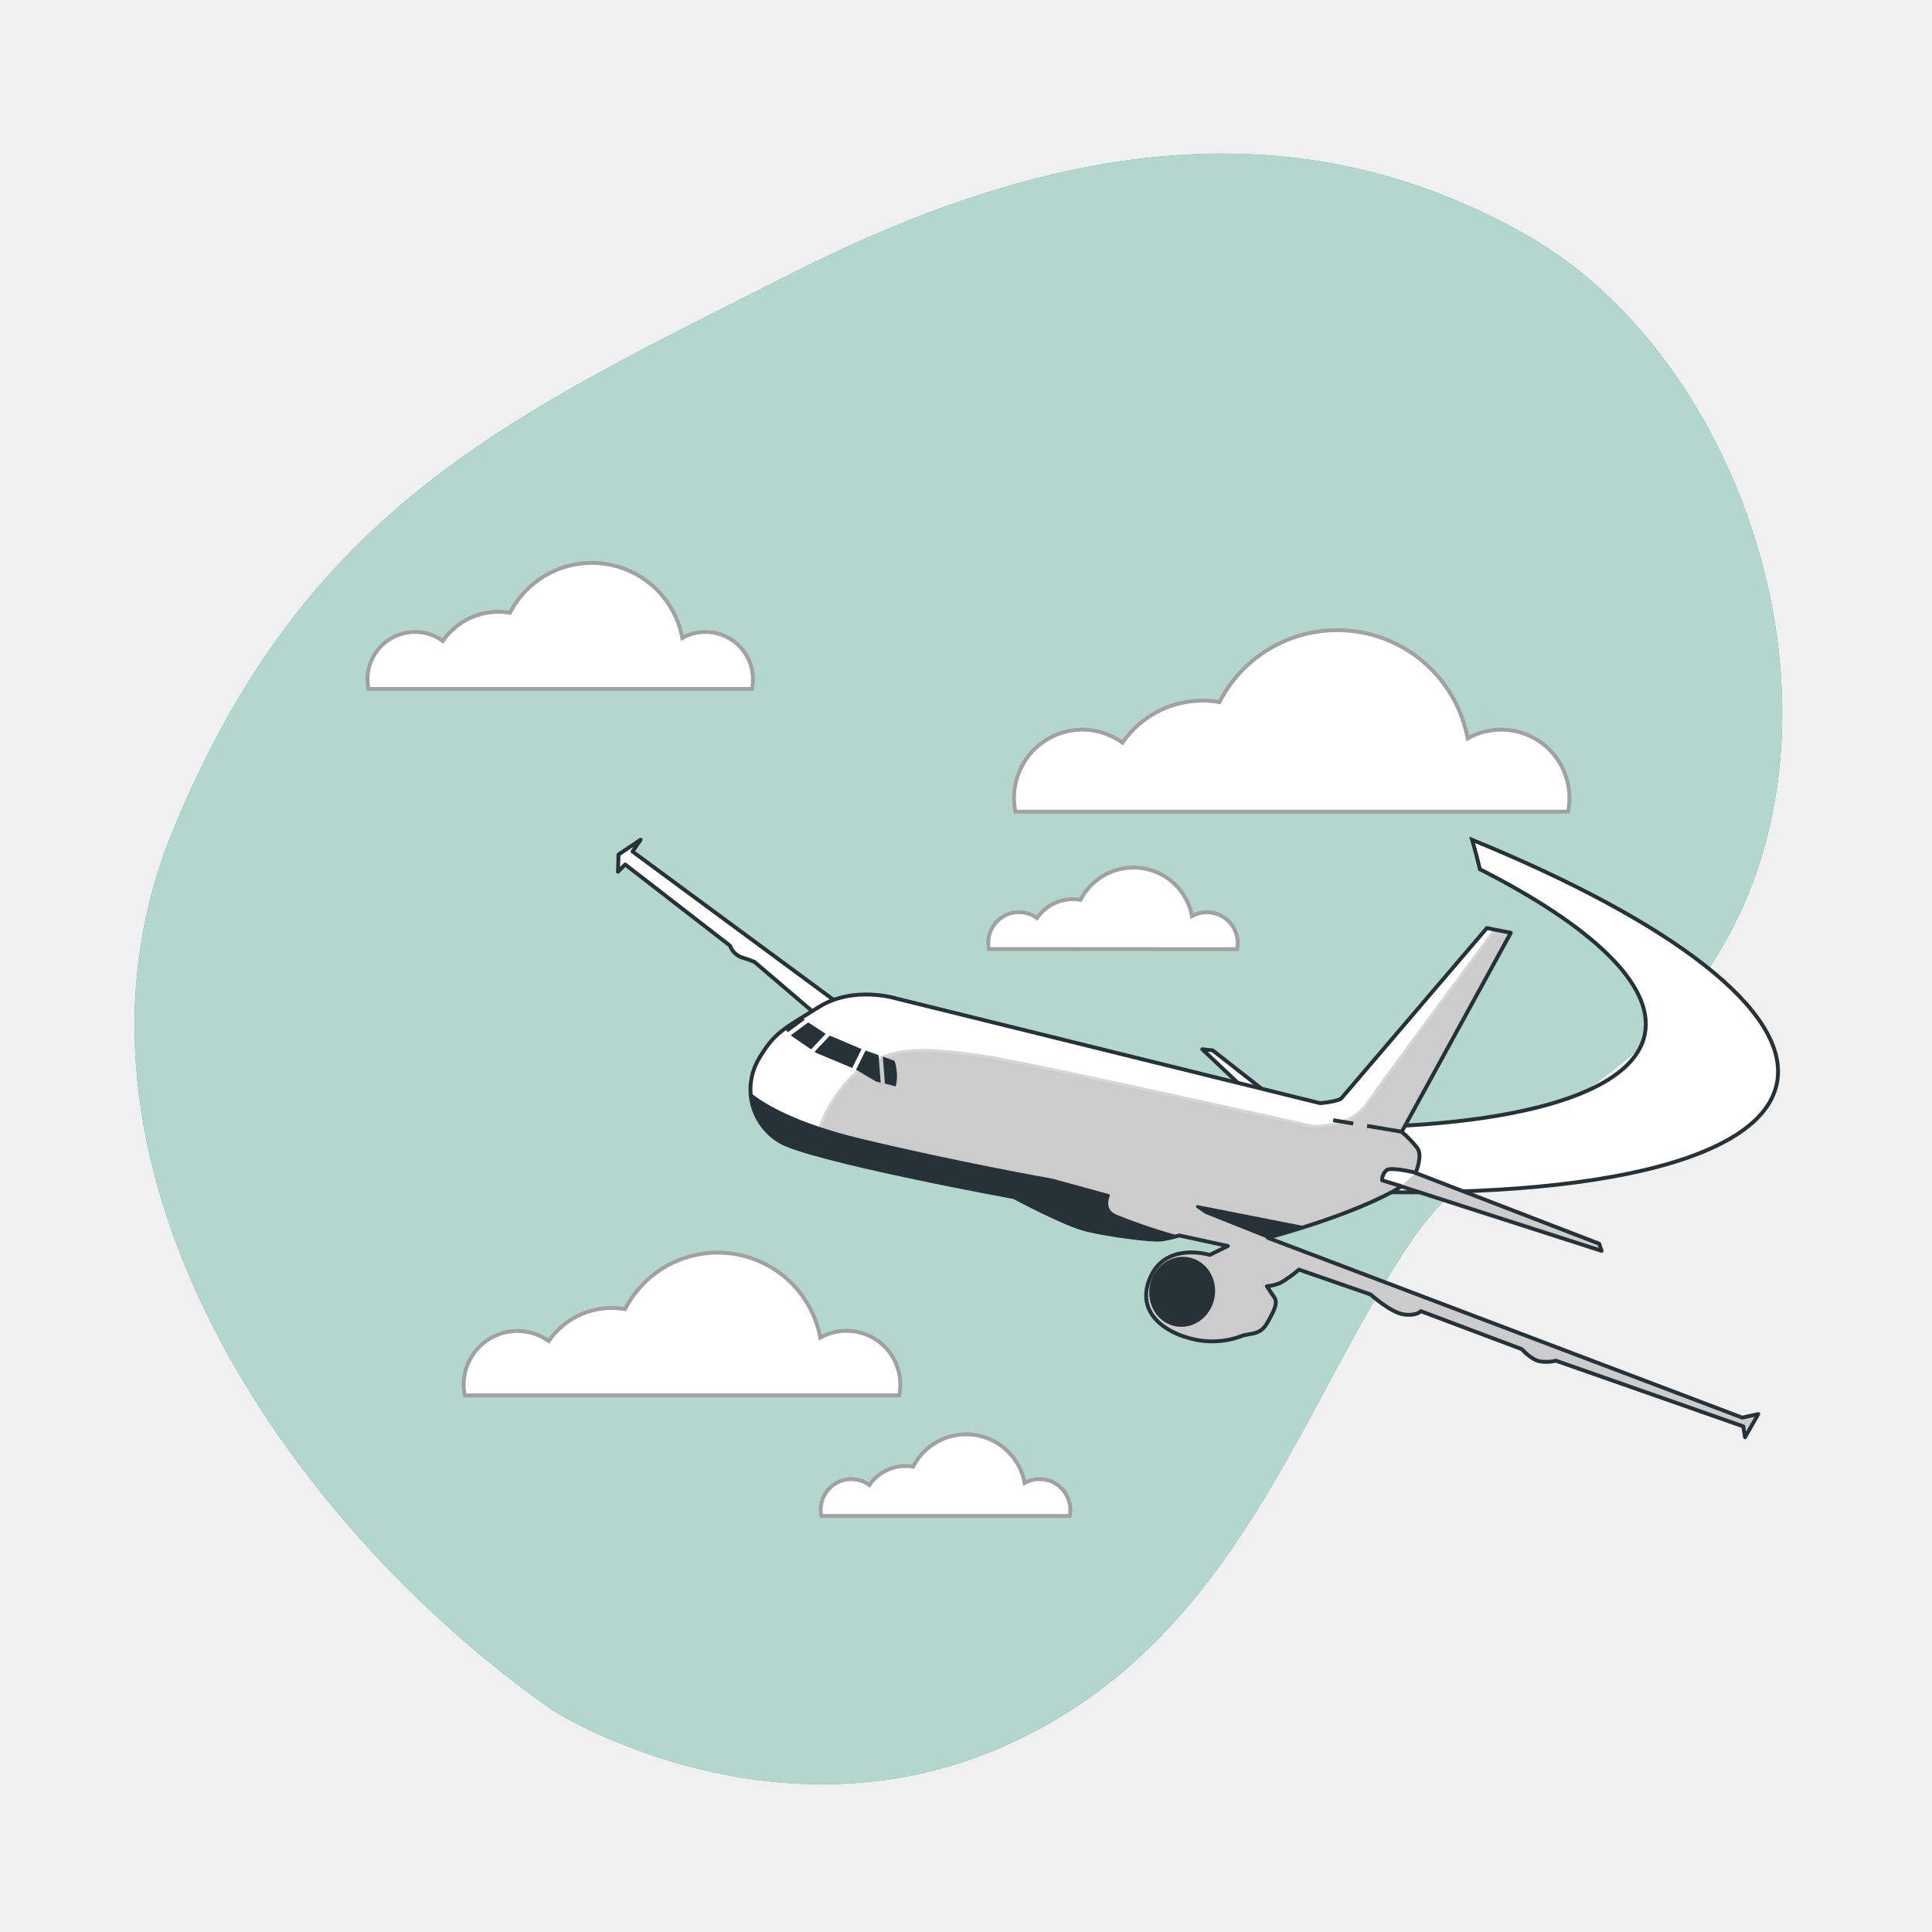
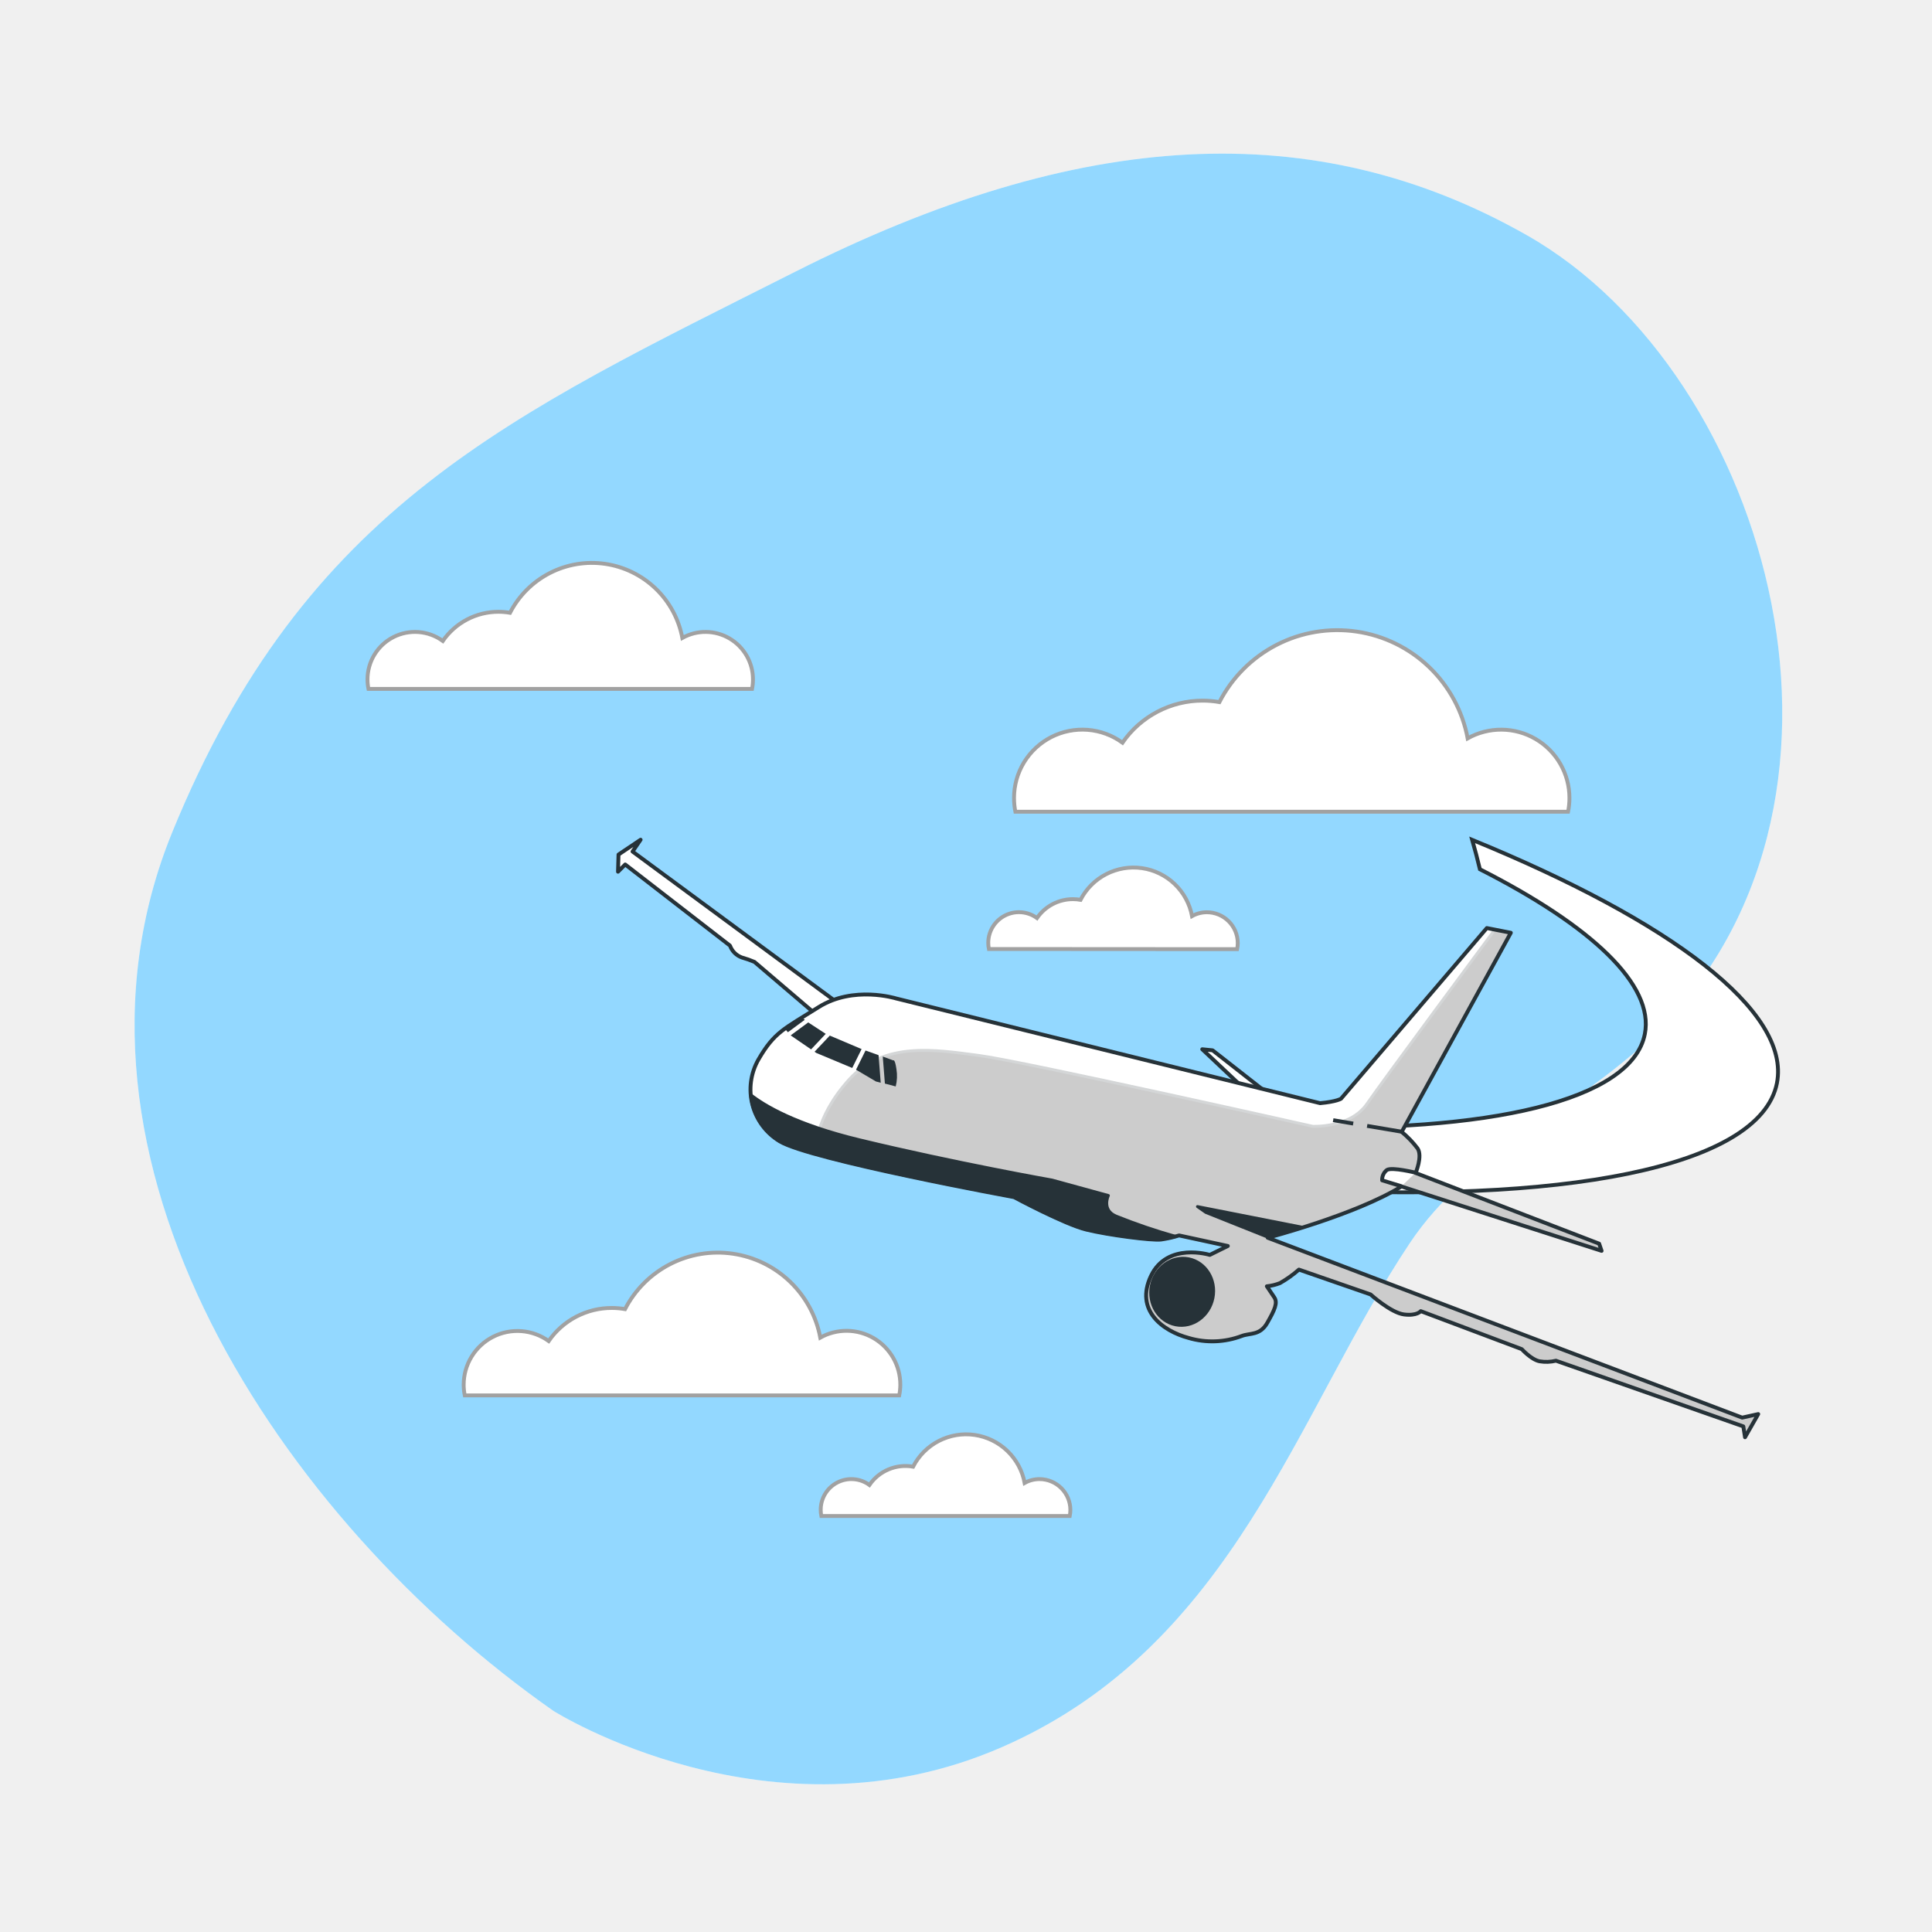
- <svg xmlns="http://www.w3.org/2000/svg" viewBox="0 0 500 500">
-   <defs>
-     <clipPath id="freepik--clip-path--inject-26">
-       <circle cx="238.55" cy="258.32" r="148.18" transform="translate(-112.79 244.34) rotate(-45)" style="fill:#878787;stroke:#263238;stroke-linecap:round;stroke-linejoin:round" />
-     </clipPath>
-     <clipPath id="freepik--clip-path-2--inject-26">
-       <path d="M341.64,285.5,231.87,258.39s-11-3.41-20,2.25-11.44,6.43-15.58,13.55a15.66,15.66,0,0,0,5.5,21.18c7.85,4.77,60.66,14.45,60.66,14.45s13,7,18.69,8.4,17,2.86,19.34,2.57a29.75,29.75,0,0,0,4.67-1.06l12.61,2.73-4.67,2.31s-11-3.41-15.21,5.43,2.9,14.22,9.73,16.06a21.57,21.57,0,0,0,13.75-.51c2.14-.82,4.72-.06,6.62-3.41s2.76-5.16,1.8-6.59l-1.92-2.86a13,13,0,0,0,3.39-.82,29.4,29.4,0,0,0,4.91-3.5L354.7,335s5.27,4.76,8.66,5.18,4.33-.86,4.33-.86l26.15,9.84s2.44,2.72,4.59,3.14a10.36,10.36,0,0,0,4.25-.15l48.49,17,.44,2.81,3.42-6-4.15.92-122.8-46.55s22.75-5.94,34.62-13.27l51.79,16.66-.63-1.86-47.5-18.3s1.85-4.34.51-6.35a25.61,25.61,0,0,0-4.11-4.28L391,241.4l-6.21-1.22-37.73,44.16S345.93,285.11,341.64,285.5Z" style="fill:#fff;stroke:#263238;stroke-linecap:round;stroke-linejoin:round" />
-     </clipPath>
-   </defs>
-   <g id="freepik--background-simple--inject-26">
-     <path d="M143.2,442.76s56.21,35.63,116.23,9.34,76.24-86.71,105.49-130.48c15.32-22.92,42.06-34,61.81-52.6C489.87,209.46,458.66,97,395.19,60.89c-54.95-31.22-115.94-27.66-189.45,9.46S79.06,130.86,44.56,215.41,73,393.64,143.2,442.76Z" style="fill:#047857" />
-     <path d="M143.2,442.76s56.21,35.63,116.23,9.34,76.24-86.71,105.49-130.48c15.32-22.92,42.06-34,61.81-52.6C489.87,209.46,458.66,97,395.19,60.89c-54.95-31.22-115.94-27.66-189.45,9.46S79.06,130.86,44.56,215.41,73,393.64,143.2,442.76Z" style="fill:#fff;opacity:0.7" />
-   </g>
-   <g id="freepik--Clouds--inject-26">
-     <path d="M405.81,210.08a17.31,17.31,0,0,0,.36-3.55,17.69,17.69,0,0,0-26.34-15.44,34.32,34.32,0,0,0-64.25-9.39,25.85,25.85,0,0,0-4.34-.38,25.14,25.14,0,0,0-20.74,10.89,17.67,17.67,0,0,0-28.07,14.32,18,18,0,0,0,.35,3.55Z" style="fill:#fff;stroke:#a1a1a1;stroke-miterlimit:10" />
-     <path d="M194.63,178.29a12.54,12.54,0,0,0,.24-2.47,12.29,12.29,0,0,0-18.28-10.72,23.83,23.83,0,0,0-44.6-6.51,17.67,17.67,0,0,0-3-.26,17.47,17.47,0,0,0-14.39,7.55,12.28,12.28,0,0,0-19.49,9.94,12.54,12.54,0,0,0,.25,2.47Z" style="fill:#fff;stroke:#a1a1a1;stroke-miterlimit:10" />
-     <path d="M232.72,361.12a14.19,14.19,0,0,0,.28-2.79,13.92,13.92,0,0,0-20.71-12.15,27,27,0,0,0-50.53-7.38,20.23,20.23,0,0,0-3.42-.3A19.81,19.81,0,0,0,142,347.06,13.9,13.9,0,0,0,120,358.33a13.47,13.47,0,0,0,.28,2.79Z" style="fill:#fff;stroke:#a1a1a1;stroke-miterlimit:10" />
-     <path d="M320.17,245.64a7.69,7.69,0,0,0,.16-1.6,8,8,0,0,0-7.95-7.95,7.85,7.85,0,0,0-3.88,1,15.42,15.42,0,0,0-28.86-4.22,11.49,11.49,0,0,0-1.95-.17,11.28,11.28,0,0,0-9.32,4.89A7.94,7.94,0,0,0,255.76,244a8.43,8.43,0,0,0,.16,1.6Z" style="fill:#fff;stroke:#a1a1a1;stroke-miterlimit:10" />
-     <path d="M276.85,392.34a8.43,8.43,0,0,0,.16-1.6,8,8,0,0,0-7.95-7.95,7.85,7.85,0,0,0-3.88,1,15.42,15.42,0,0,0-28.87-4.22A11.32,11.32,0,0,0,225,384.31a7.93,7.93,0,0,0-12.6,6.43,7.69,7.69,0,0,0,.16,1.6Z" style="fill:#fff;stroke:#a1a1a1;stroke-miterlimit:10" />
-   </g>
-   <g id="freepik--Airplane--inject-26">
-     <path d="M381,217.35q1.08,3.77,2,7.61c28.79,14.62,45.2,29.9,42.68,42.66-3.4,17.24-40.52,25.62-93.47,24v16c71.93,4.18,123.34-5.43,127.66-27.31C463.5,261.66,432.29,238.34,381,217.35Z" style="fill:#fff;stroke:#263238;stroke-miterlimit:10" />
-     <path d="M217.41,260,163.7,220.38l2.09-3.06-5.72,3.84-.13,4.44,1.86-1.87,27.12,21A5.11,5.11,0,0,0,192,247.8a27.15,27.15,0,0,1,3.25,1.14l17,14.51Z" style="fill:#fff;stroke:#263238;stroke-linecap:round;stroke-linejoin:round" />
-     <polygon points="328.22 283.1 313.82 271.82 311.14 271.55 324.11 283.78 328.22 283.1" style="fill:#fff;stroke:#263238;stroke-linecap:round;stroke-linejoin:round" />
-     <path d="M341.64,285.5,231.87,258.39s-11-3.41-20,2.25-11.44,6.43-15.58,13.55a15.66,15.66,0,0,0,5.5,21.18c7.85,4.77,60.66,14.45,60.66,14.45s13,7,18.69,8.4,17,2.86,19.34,2.57a29.75,29.75,0,0,0,4.67-1.06l12.61,2.73-4.67,2.31s-11-3.41-15.21,5.43,2.9,14.22,9.73,16.06a21.57,21.57,0,0,0,13.75-.51c2.14-.82,4.72-.06,6.62-3.41s2.76-5.16,1.8-6.59l-1.92-2.86a13,13,0,0,0,3.39-.82,29.4,29.4,0,0,0,4.91-3.5L354.7,335s5.27,4.76,8.66,5.18,4.33-.86,4.33-.86l26.15,9.84s2.44,2.72,4.59,3.14a10.36,10.36,0,0,0,4.25-.15l48.49,17,.44,2.81,3.42-6-4.15.92-122.8-46.55s22.75-5.94,34.62-13.27l51.79,16.66-.63-1.86-47.5-18.3s1.85-4.34.51-6.35a25.61,25.61,0,0,0-4.11-4.28L391,241.4l-6.21-1.22-37.73,44.16S345.93,285.11,341.64,285.5Z" style="fill:#fff" />
-     <g style="clip-path:url(#freepik--clip-path-2--inject-26)">
-       <path d="M336.12,328.57,354.7,335s5.27,4.76,8.66,5.18,4.33-.86,4.33-.86l26.15,9.84s2.44,2.72,4.59,3.14a10.36,10.36,0,0,0,4.25-.15l48.49,17,.44,2.81,3.42-6-4.15.92-122.8-46.55s22.75-5.94,34.62-13.27l51.79,16.66-.63-1.86-47.5-18.3s1.85-4.34.51-6.35a25.61,25.61,0,0,0-4.11-4.28L391,241.4l-4.13-.81c-2.24,3-29,39.11-33.12,45.11-4.34,6.27-14,5.79-14,5.79s-75.21-16.88-86.3-18.32-24.59-3.86-33.75,6.26-8.68,18.81-8.68,18.81l.86.7c17.76,4.88,50.49,10.88,50.49,10.88s13,7,18.69,8.4,17,2.86,19.34,2.57a29.75,29.75,0,0,0,4.67-1.06l12.61,2.73-4.67,2.31s-11-3.41-15.21,5.43,2.9,14.22,9.73,16.06a21.57,21.57,0,0,0,13.75-.51c2.14-.82,4.72-.06,6.62-3.41s2.76-5.16,1.8-6.59l-1.92-2.86a13,13,0,0,0,3.39-.82A29.4,29.4,0,0,0,336.12,328.57Z" style="stroke:#263238;stroke-linecap:round;stroke-linejoin:round;stroke-width:0.75px;opacity:0.2" />
-     </g>
-     <path d="M341.64,285.5,231.87,258.39s-11-3.41-20,2.25-11.44,6.43-15.58,13.55a15.66,15.66,0,0,0,5.5,21.18c7.85,4.77,60.66,14.45,60.66,14.45s13,7,18.69,8.4,17,2.86,19.34,2.57a29.75,29.75,0,0,0,4.67-1.06l12.61,2.73-4.67,2.31s-11-3.41-15.21,5.43,2.9,14.22,9.73,16.06a21.57,21.57,0,0,0,13.75-.51c2.14-.82,4.72-.06,6.62-3.41s2.76-5.16,1.8-6.59l-1.92-2.86a13,13,0,0,0,3.39-.82,29.4,29.4,0,0,0,4.91-3.5L354.7,335s5.27,4.76,8.66,5.18,4.33-.86,4.33-.86l26.15,9.84s2.44,2.72,4.59,3.14a10.36,10.36,0,0,0,4.25-.15l48.49,17,.44,2.81,3.42-6-4.15.92-122.8-46.55s22.75-5.94,34.62-13.27l51.79,16.66-.63-1.86-47.5-18.3s1.85-4.34.51-6.35a25.61,25.61,0,0,0-4.11-4.28L391,241.4l-6.21-1.22-37.73,44.16S345.93,285.11,341.64,285.5Z" style="fill:none;stroke:#263238;stroke-linecap:round;stroke-linejoin:round" />
-     <polygon points="222.98 271.5 214.75 268.01 210.81 272.19 211.25 272.5 220.56 276.39 222.98 271.5" style="fill:#263238" />
-     <path d="M208.28,263.92l-.76-.63c-1.78,1.1-3.22,2-4.46,2.91l.85.94Z" style="fill:#263238" />
-     <polygon points="213.7 267.56 209.17 264.6 204.64 267.94 204.74 268.04 209.91 271.58 213.7 267.56" style="fill:#263238" />
-     <polygon points="227.37 273.07 224 271.87 221.54 276.84 226.7 279.89 227.93 280.21 227.37 273.07" style="fill:#263238" />
-     <path d="M232,276.71c-.39-2.78-.84-2.28-.84-2.28l-2.7-1,.55,7,2.8.74A10.92,10.92,0,0,0,232,276.71Z" style="fill:#263238" />
-     <ellipse cx="305.94" cy="334.31" rx="8.58" ry="8" transform="translate(-81.26 569.77) rotate(-78.84)" style="fill:#263238;stroke:#263238;stroke-linecap:round;stroke-linejoin:round" />
-     <path d="M362.7,307l-5-1.53a3.19,3.19,0,0,1,1.24-2.69c1.33-.8,7.43.72,7.43.72" style="fill:#fff;stroke:#263238;stroke-linecap:round;stroke-linejoin:round" />
-     <path d="M304.33,320a150.13,150.13,0,0,1-15.48-5.27c-3.81-1.58-2-5.33-2-5.33l-14.57-4S247.38,301,222.51,295c-16.58-4-24.69-8.89-28.26-11.71a15.66,15.66,0,0,0,7.5,12.06c7.85,4.77,60.66,14.45,60.66,14.45s13,7,18.69,8.4,17,2.86,19.34,2.57A28.38,28.38,0,0,0,304.33,320Z" style="fill:#263238;stroke:#263238;stroke-linecap:round;stroke-linejoin:round;stroke-width:0.75px" />
-     <path d="M337.15,317.63l-27.25-5.37,2.17,1.52,16.19,6.46C329.06,320,332.52,319.09,337.15,317.63Z" style="fill:#263238;stroke:#263238;stroke-linecap:round;stroke-linejoin:round;stroke-width:0.75px" />
-     <line x1="350.21" y1="290.78" x2="345.02" y2="289.9" style="fill:#fff;stroke:#263238;stroke-miterlimit:10" />
-     <line x1="362.76" y1="292.89" x2="353.81" y2="291.38" style="fill:#fff;stroke:#263238;stroke-miterlimit:10" />
-   </g>
+ <svg xmlns="http://www.w3.org/2000/svg" width="500" height="500" viewBox="0 0 500 500" fill="none">
+   <path d="M143.2 442.76C143.2 442.76 199.41 478.39 259.43 452.1C319.45 425.81 335.67 365.39 364.92 321.62C380.24 298.7 406.98 287.62 426.73 269.02C489.87 209.46 458.66 97 395.19 60.89C340.24 29.67 279.25 33.23 205.74 70.35C132.23 107.47 79.06 130.86 44.56 215.41C10.06 299.96 73 393.64 143.2 442.76Z" fill="white" />
+   <path opacity="0.7" d="M143.2 442.76C143.2 442.76 199.41 478.39 259.43 452.1C319.45 425.81 335.67 365.39 364.92 321.62C380.24 298.7 406.98 287.62 426.73 269.02C489.87 209.46 458.66 97 395.19 60.89C340.24 29.67 279.25 33.23 205.74 70.35C132.23 107.47 79.06 130.86 44.56 215.41C10.06 299.96 73 393.64 143.2 442.76Z" fill="#65C8FF" />
+   <path d="M405.81 210.08C406.052 208.912 406.173 207.723 406.17 206.53C406.172 203.443 405.365 200.409 403.831 197.73C402.297 195.052 400.089 192.821 397.426 191.26C394.763 189.699 391.737 188.862 388.651 188.832C385.564 188.802 382.523 189.581 379.83 191.09C378.514 184.058 375.033 177.614 369.875 172.657C364.716 167.701 358.138 164.48 351.059 163.446C343.98 162.411 336.755 163.614 330.394 166.887C324.033 170.16 318.854 175.339 315.58 181.7C314.147 181.451 312.695 181.324 311.24 181.32C307.159 181.315 303.138 182.304 299.524 184.202C295.911 186.099 292.813 188.848 290.5 192.21C287.862 190.289 284.744 189.137 281.49 188.88C278.237 188.623 274.977 189.272 272.07 190.755C269.163 192.238 266.724 194.497 265.022 197.281C263.321 200.066 262.424 203.267 262.43 206.53C262.429 207.722 262.546 208.911 262.78 210.08H405.81Z" fill="white" stroke="#A1A1A1" stroke-miterlimit="10" />
+   <path d="M194.63 178.29C194.791 177.477 194.872 176.649 194.87 175.82C194.868 173.679 194.307 171.575 193.241 169.718C192.176 167.86 190.644 166.313 188.797 165.23C186.95 164.147 184.852 163.565 182.711 163.542C180.57 163.519 178.46 164.056 176.59 165.1C175.672 160.222 173.253 155.752 169.672 152.315C166.09 148.878 161.525 146.646 156.613 145.929C151.701 145.212 146.688 146.046 142.274 148.316C137.86 150.586 134.264 154.178 131.99 158.59C130.999 158.418 129.996 158.331 128.99 158.33C126.159 158.328 123.37 159.015 120.864 160.33C118.357 161.645 116.207 163.55 114.6 165.88C112.767 164.551 110.603 163.754 108.346 163.578C106.089 163.402 103.828 163.853 101.811 164.881C99.794 165.91 98.101 167.476 96.918 169.406C95.736 171.336 95.11 173.556 95.11 175.82C95.111 176.65 95.195 177.477 95.36 178.29H194.63Z" fill="white" stroke="#A1A1A1" stroke-miterlimit="10" />
+   <path d="M232.72 361.12C232.905 360.202 232.999 359.267 233 358.33C233 355.903 232.365 353.519 231.159 351.413C229.953 349.307 228.217 347.553 226.124 346.325C224.031 345.097 221.653 344.438 219.226 344.412C216.8 344.387 214.408 344.996 212.29 346.18C211.249 340.654 208.509 335.59 204.452 331.696C200.395 327.802 195.223 325.273 189.658 324.46C184.094 323.647 178.415 324.592 173.413 327.163C168.412 329.734 164.338 333.802 161.76 338.8C160.631 338.603 159.486 338.503 158.34 338.5C155.126 338.494 151.96 339.271 149.113 340.762C146.266 342.253 143.825 344.415 142 347.06C139.925 345.572 137.479 344.684 134.932 344.494C132.385 344.305 129.836 344.82 127.563 345.985C125.29 347.149 123.381 348.917 122.047 351.095C120.713 353.273 120.005 355.776 120 358.33C119.996 359.267 120.09 360.202 120.28 361.12H232.72Z" fill="white" stroke="#A1A1A1" stroke-miterlimit="10" />
+   <path d="M320.17 245.64C320.279 245.114 320.333 244.577 320.33 244.04C320.317 241.936 319.475 239.921 317.987 238.433C316.499 236.945 314.484 236.103 312.38 236.09C311.022 236.082 309.685 236.427 308.5 237.09C307.907 233.933 306.343 231.04 304.026 228.815C301.709 226.59 298.755 225.144 295.576 224.679C292.398 224.215 289.153 224.754 286.296 226.223C283.439 227.691 281.112 230.015 279.64 232.87C278.996 232.758 278.344 232.701 277.69 232.7C275.856 232.696 274.049 233.139 272.425 233.991C270.801 234.843 269.409 236.079 268.37 237.59C267.186 236.729 265.788 236.212 264.329 236.096C262.87 235.98 261.407 236.27 260.102 236.933C258.797 237.597 257.701 238.608 256.935 239.855C256.169 241.102 255.762 242.536 255.76 244C255.762 244.537 255.816 245.073 255.92 245.6L320.17 245.64Z" fill="white" stroke="#A1A1A1" stroke-miterlimit="10" />
+   <path d="M276.85 392.34C276.954 391.813 277.008 391.277 277.01 390.74C276.997 388.636 276.155 386.621 274.667 385.133C273.179 383.645 271.164 382.803 269.06 382.79C267.702 382.782 266.365 383.127 265.18 383.79C264.589 380.63 263.026 377.733 260.708 375.506C258.39 373.278 255.434 371.83 252.253 371.365C249.072 370.9 245.825 371.441 242.966 372.912C240.108 374.383 237.78 376.711 236.31 379.57C234.169 379.19 231.963 379.435 229.958 380.276C227.952 381.116 226.231 382.517 225 384.31C223.816 383.447 222.416 382.929 220.955 382.814C219.495 382.698 218.03 382.99 216.725 383.656C215.42 384.322 214.325 385.336 213.562 386.587C212.798 387.837 212.396 389.275 212.4 390.74C212.397 391.277 212.451 391.814 212.56 392.34H276.85Z" fill="white" stroke="#A1A1A1" stroke-miterlimit="10" />
+   <path d="M381 217.35C381.72 219.863 382.387 222.4 383 224.96C411.79 239.58 428.2 254.86 425.68 267.62C422.28 284.86 385.16 293.24 332.21 291.62V307.62C404.14 311.8 455.55 302.19 459.87 280.31C463.5 261.66 432.29 238.34 381 217.35Z" fill="white" stroke="#263238" stroke-miterlimit="10" />
+   <path d="M217.41 260L163.7 220.38L165.79 217.32L160.07 221.16L159.94 225.6L161.8 223.73L188.92 244.73C189.176 245.437 189.585 246.078 190.117 246.609C190.649 247.14 191.292 247.546 192 247.8C193.106 248.111 194.192 248.492 195.25 248.94L212.25 263.45L217.41 260Z" fill="white" stroke="#263238" stroke-linecap="round" stroke-linejoin="round" />
+   <path d="M328.22 283.1L313.82 271.82L311.14 271.55L324.11 283.78L328.22 283.1Z" fill="white" stroke="#263238" stroke-linecap="round" stroke-linejoin="round" />
+   <path d="M341.64 285.5L231.87 258.39C231.87 258.39 220.87 254.98 211.87 260.64C202.87 266.3 200.43 267.07 196.29 274.19C194.26 277.74 193.699 281.942 194.727 285.9C195.754 289.858 198.289 293.257 201.79 295.37C209.64 300.14 262.45 309.82 262.45 309.82C262.45 309.82 275.45 316.82 281.14 318.22C286.83 319.62 298.14 321.08 300.48 320.79C302.063 320.563 303.624 320.208 305.15 319.73L317.76 322.46L313.09 324.77C313.09 324.77 302.09 321.36 297.88 330.2C293.67 339.04 300.78 344.42 307.61 346.26C312.126 347.596 316.955 347.416 321.36 345.75C323.5 344.93 326.08 345.69 327.98 342.34C329.88 338.99 330.74 337.18 329.78 335.75L327.86 332.89C329.022 332.77 330.162 332.494 331.25 332.07C333.002 331.075 334.648 329.902 336.16 328.57L354.7 335C354.7 335 359.97 339.76 363.36 340.18C366.75 340.6 367.69 339.32 367.69 339.32L393.84 349.16C393.84 349.16 396.28 351.88 398.43 352.3C399.842 352.544 401.289 352.493 402.68 352.15L451.17 369.15L451.61 371.96L455.03 365.96L450.88 366.88L328.08 320.33C328.08 320.33 350.83 314.39 362.7 307.06L414.49 323.72L413.86 321.86L366.36 303.56C366.36 303.56 368.21 299.22 366.87 297.21C365.67 295.629 364.291 294.193 362.76 292.93L391 241.4L384.79 240.18L347.06 284.34C347.06 284.34 345.93 285.11 341.64 285.5Z" fill="white" />
+   <path opacity="0.2" d="M336.12 328.57L354.7 335C354.7 335 359.97 339.76 363.36 340.18C366.75 340.6 367.69 339.32 367.69 339.32L393.84 349.16C393.84 349.16 396.28 351.88 398.43 352.3C399.842 352.544 401.289 352.493 402.68 352.15L451.17 369.15L451.61 371.96L455.03 365.96L450.88 366.88L328.08 320.33C328.08 320.33 350.83 314.39 362.7 307.06L414.49 323.72L413.86 321.86L366.36 303.56C366.36 303.56 368.21 299.22 366.87 297.21C365.67 295.629 364.291 294.193 362.76 292.93L391 241.4L386.87 240.59C384.63 243.59 357.87 279.7 353.75 285.7C349.41 291.97 339.75 291.49 339.75 291.49C339.75 291.49 264.54 274.61 253.45 273.17C242.36 271.73 228.86 269.31 219.7 279.43C210.54 289.55 211.02 298.24 211.02 298.24L211.88 298.94C229.64 303.82 262.37 309.82 262.37 309.82C262.37 309.82 275.37 316.82 281.06 318.22C286.75 319.62 298.06 321.08 300.4 320.79C301.983 320.563 303.544 320.208 305.07 319.73L317.68 322.46L313.01 324.77C313.01 324.77 302.01 321.36 297.8 330.2C293.59 339.04 300.7 344.42 307.53 346.26C312.046 347.596 316.875 347.416 321.28 345.75C323.42 344.93 326 345.69 327.9 342.34C329.8 338.99 330.66 337.18 329.7 335.75L327.78 332.89C328.942 332.77 330.082 332.494 331.17 332.07C332.936 331.077 334.595 329.904 336.12 328.57V328.57Z" fill="black" stroke="#263238" stroke-width="0.75" stroke-linecap="round" stroke-linejoin="round" />
+   <path d="M341.64 285.5L231.87 258.39C231.87 258.39 220.87 254.98 211.87 260.64C202.87 266.3 200.43 267.07 196.29 274.19C194.26 277.74 193.699 281.942 194.727 285.9C195.754 289.858 198.289 293.257 201.79 295.37C209.64 300.14 262.45 309.82 262.45 309.82C262.45 309.82 275.45 316.82 281.14 318.22C286.83 319.62 298.14 321.08 300.48 320.79C302.063 320.563 303.624 320.208 305.15 319.73L317.76 322.46L313.09 324.77C313.09 324.77 302.09 321.36 297.88 330.2C293.67 339.04 300.78 344.42 307.61 346.26C312.126 347.596 316.955 347.416 321.36 345.75C323.5 344.93 326.08 345.69 327.98 342.34C329.88 338.99 330.74 337.18 329.78 335.75L327.86 332.89C329.022 332.77 330.162 332.494 331.25 332.07C333.002 331.075 334.648 329.902 336.16 328.57L354.7 335C354.7 335 359.97 339.76 363.36 340.18C366.75 340.6 367.69 339.32 367.69 339.32L393.84 349.16C393.84 349.16 396.28 351.88 398.43 352.3C399.842 352.544 401.289 352.493 402.68 352.15L451.17 369.15L451.61 371.96L455.03 365.96L450.88 366.88L328.08 320.33C328.08 320.33 350.83 314.39 362.7 307.06L414.49 323.72L413.86 321.86L366.36 303.56C366.36 303.56 368.21 299.22 366.87 297.21C365.67 295.629 364.291 294.193 362.76 292.93L391 241.4L384.79 240.18L347.06 284.34C347.06 284.34 345.93 285.11 341.64 285.5Z" stroke="#263238" stroke-linecap="round" stroke-linejoin="round" />
+   <path d="M222.98 271.5L214.75 268.01L210.81 272.19L211.25 272.5L220.56 276.39L222.98 271.5Z" fill="#263238" />
+   <path d="M208.28 263.92L207.52 263.29C205.74 264.39 204.3 265.29 203.06 266.2L203.91 267.14L208.28 263.92Z" fill="#263238" />
+   <path d="M213.7 267.56L209.17 264.6L204.64 267.94L204.74 268.04L209.91 271.58L213.7 267.56Z" fill="#263238" />
+   <path d="M227.37 273.07L224 271.87L221.54 276.84L226.7 279.89L227.93 280.21L227.37 273.07Z" fill="#263238" />
+   <path d="M232 276.71C231.61 273.93 231.16 274.43 231.16 274.43L228.46 273.43L229.01 280.43L231.81 281.17C232.18 279.712 232.244 278.194 232 276.71V276.71Z" fill="#263238" />
+   <path d="M313.792 335.869C314.709 331.22 311.938 326.758 307.604 325.903C303.269 325.048 299.011 328.123 298.094 332.772C297.177 337.421 299.947 341.883 304.282 342.738C308.617 343.594 312.874 340.518 313.792 335.869Z" fill="#263238" stroke="#263238" stroke-linecap="round" stroke-linejoin="round" />
+   <path d="M362.7 307L357.7 305.47C357.674 304.955 357.773 304.441 357.989 303.972C358.205 303.504 358.531 303.095 358.94 302.78C360.27 301.98 366.37 303.5 366.37 303.5" fill="white" />
+   <path d="M362.7 307L357.7 305.47C357.674 304.955 357.773 304.441 357.989 303.972C358.205 303.504 358.531 303.095 358.94 302.78C360.27 301.98 366.37 303.5 366.37 303.5" stroke="#263238" stroke-linecap="round" stroke-linejoin="round" />
+   <path d="M304.33 320C299.078 318.526 293.91 316.767 288.85 314.73C285.04 313.15 286.85 309.4 286.85 309.4L272.28 305.4C272.28 305.4 247.38 301 222.51 295C205.93 291 197.82 286.11 194.25 283.29C194.461 285.749 195.251 288.123 196.554 290.219C197.858 292.315 199.638 294.073 201.75 295.35C209.6 300.12 262.41 309.8 262.41 309.8C262.41 309.8 275.41 316.8 281.1 318.2C286.79 319.6 298.1 321.06 300.44 320.77C301.753 320.604 303.053 320.347 304.33 320V320Z" fill="#263238" stroke="#263238" stroke-width="0.75" stroke-linecap="round" stroke-linejoin="round" />
+   <path d="M337.15 317.63L309.9 312.26L312.07 313.78L328.26 320.24C329.06 320 332.52 319.09 337.15 317.63Z" fill="#263238" stroke="#263238" stroke-width="0.75" stroke-linecap="round" stroke-linejoin="round" />
+   <path d="M350.21 290.78L345.02 289.9" stroke="#263238" stroke-miterlimit="10" />
+   <path d="M362.76 292.89L353.81 291.38" stroke="#263238" stroke-miterlimit="10" />
</svg>
